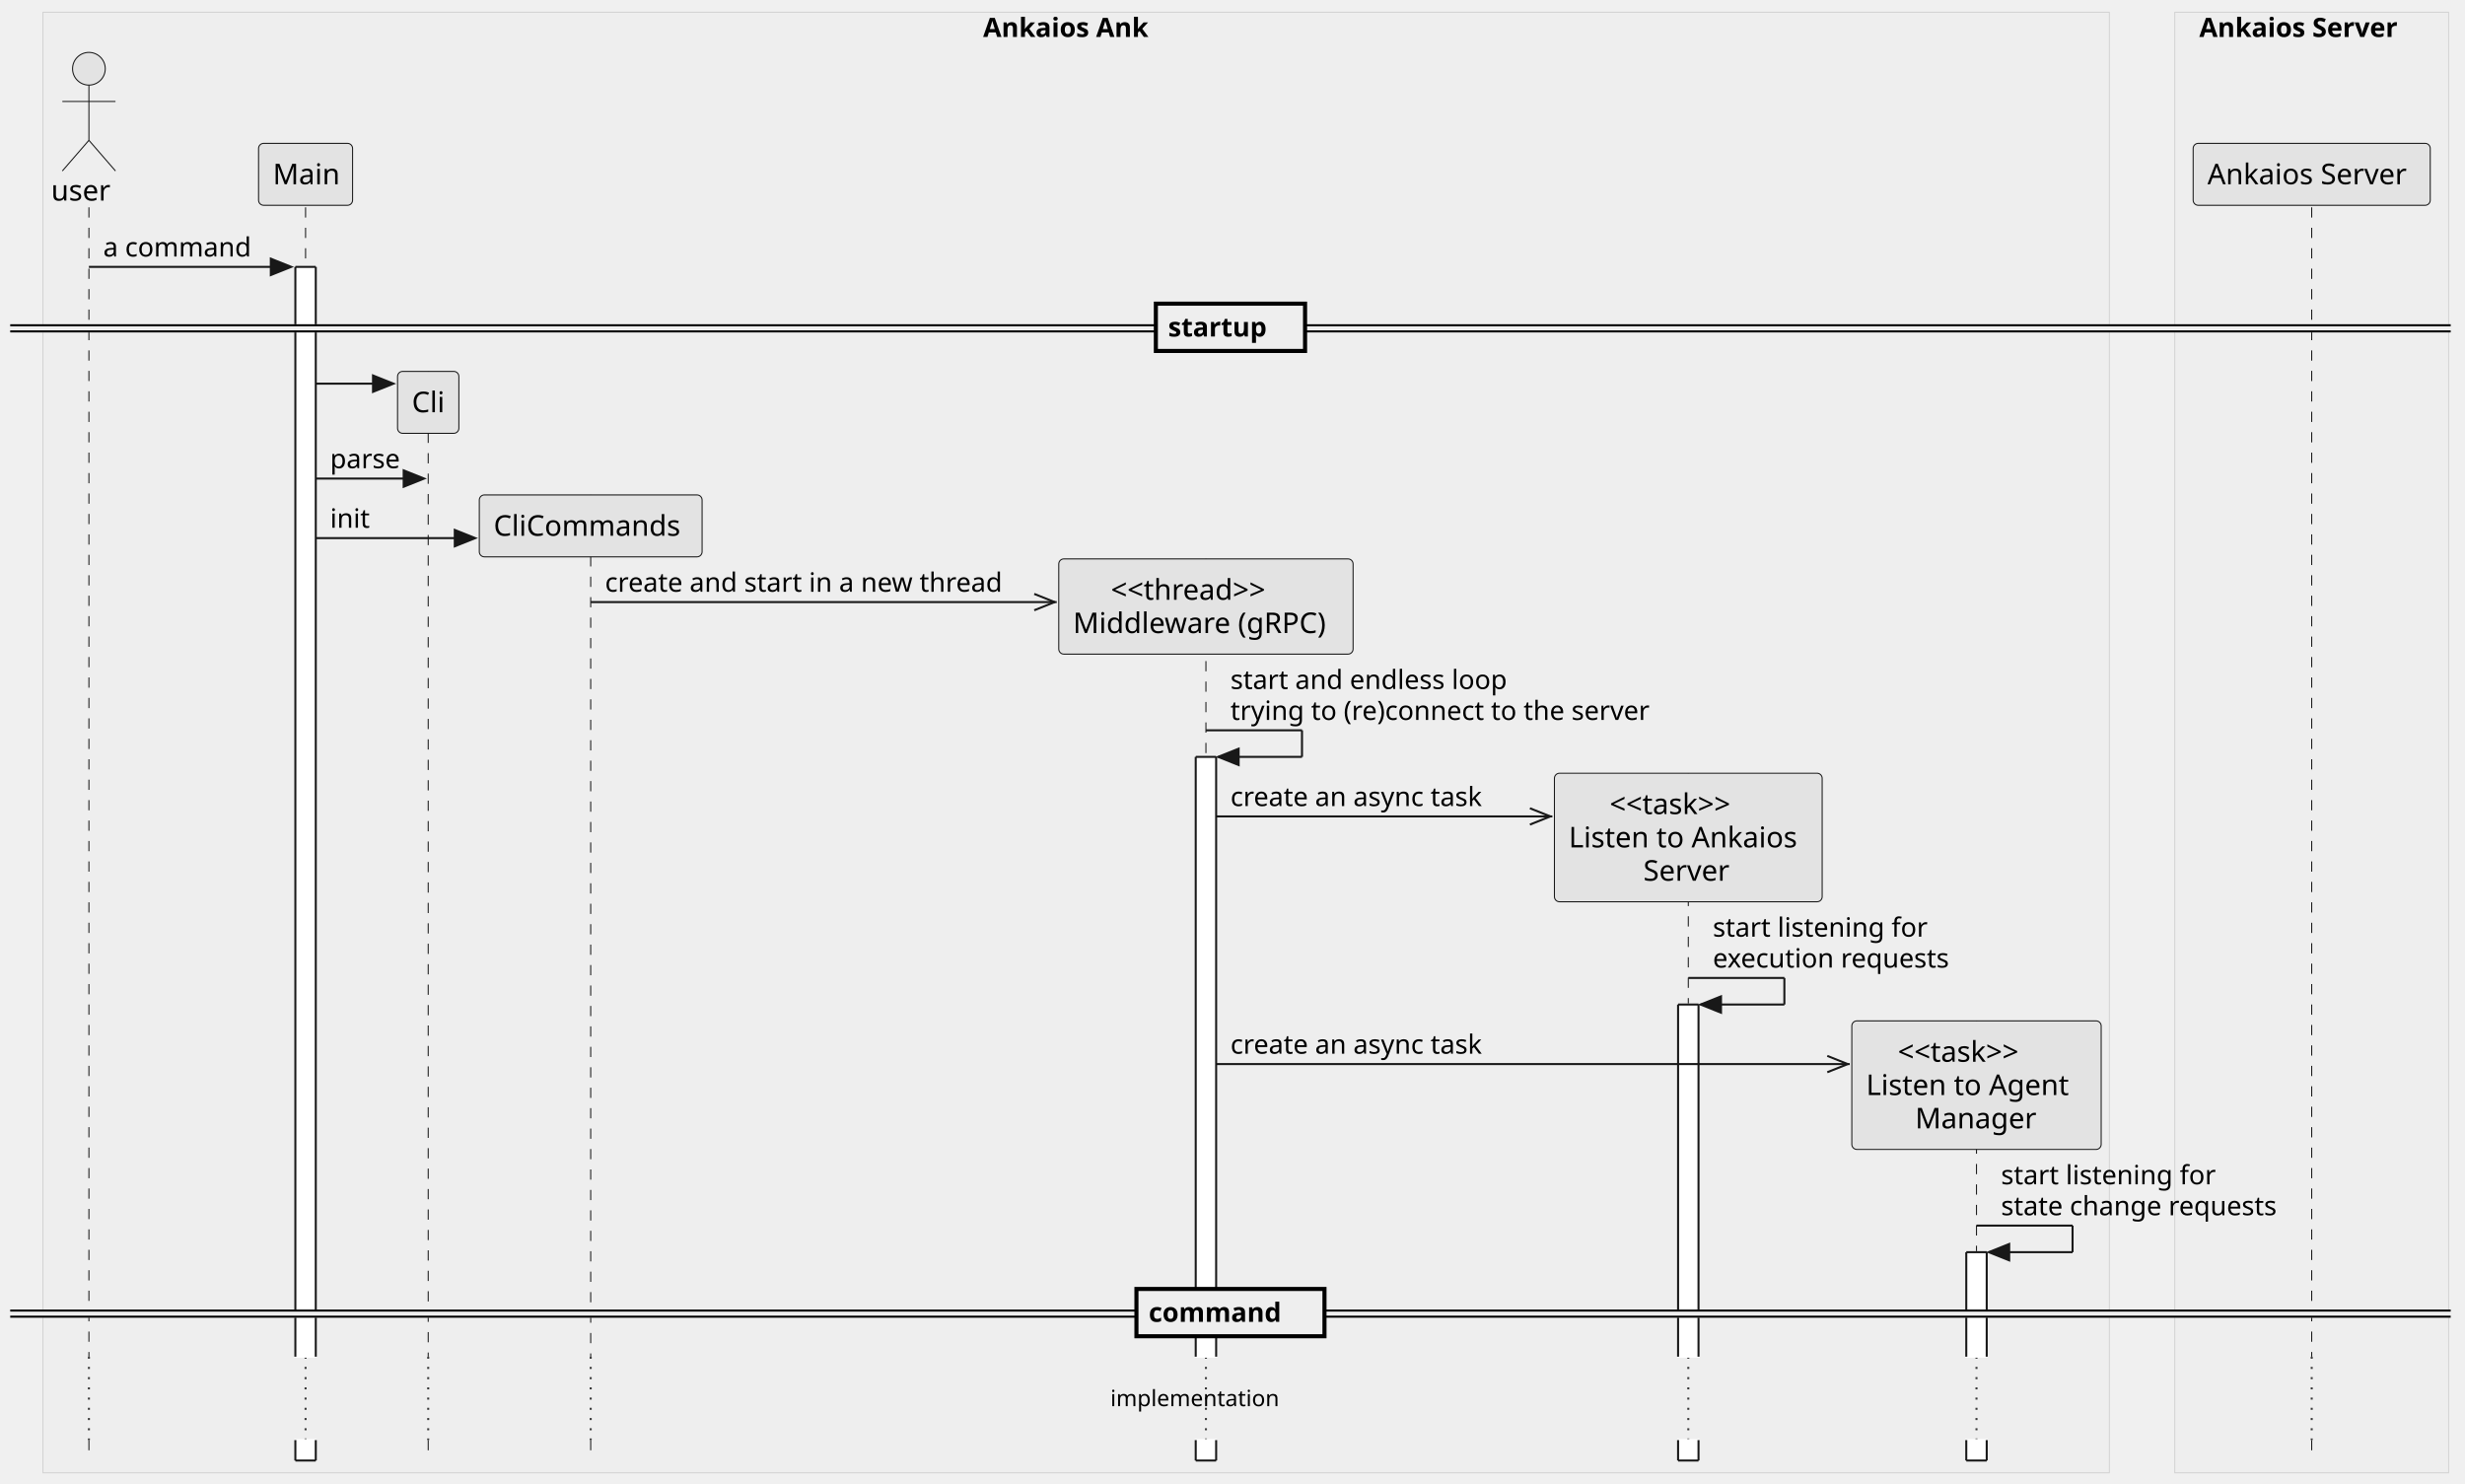
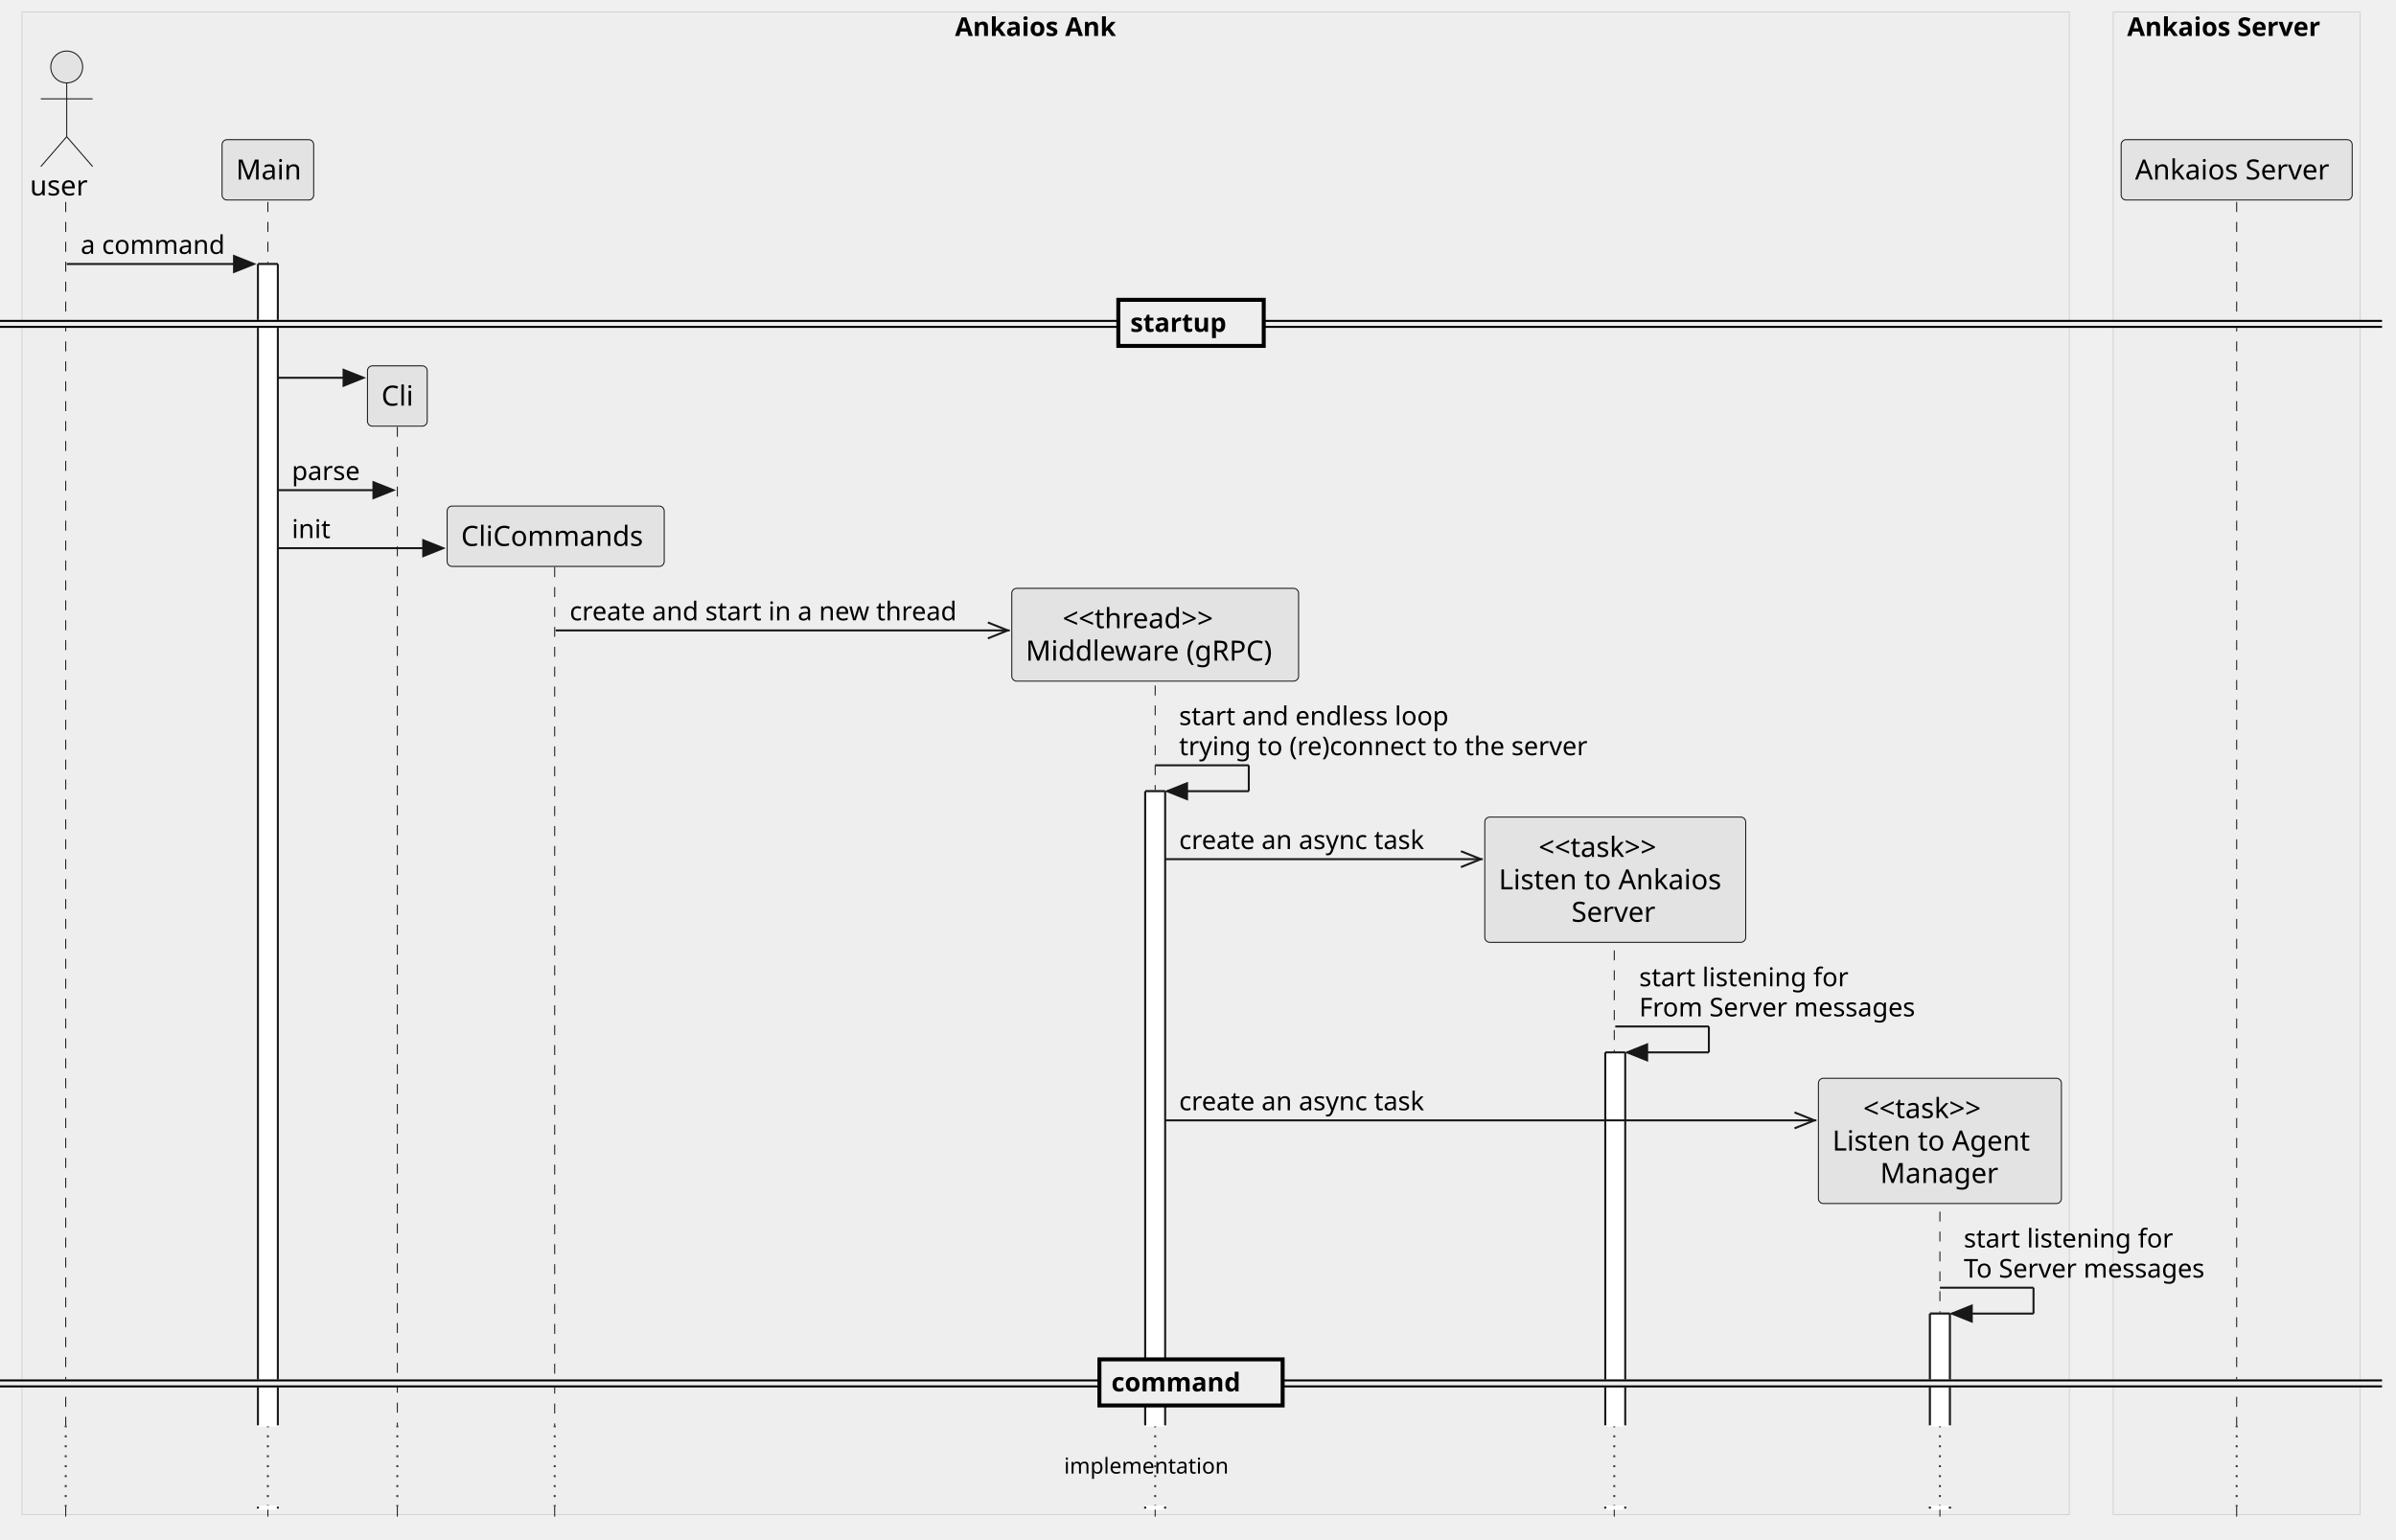
- <svg xmlns="http://www.w3.org/2000/svg" contentStyleType="text/css" height="726px" preserveAspectRatio="none" style="width:1206px;height:726px;background:#FFFFFF;" version="1.1" viewBox="0 0 1206 726" width="1206px" zoomAndPan="magnify">
+ <svg xmlns="http://www.w3.org/2000/svg" contentStyleType="text/css" height="773px" preserveAspectRatio="none" style="width:1203px;height:773px;background:#FFFFFF;" version="1.1" viewBox="0 0 1203 773" width="1203px" zoomAndPan="magnify">
  <defs />
  <g>
-     <rect fill="#EEEEEE" height="714.531" style="stroke:#D3D3D3;stroke-width:0.5;" width="1011" x="21" y="6" />
-     <text fill="#000000" font-family="sans-serif" font-size="13" font-weight="bold" lengthAdjust="spacing" textLength="91" x="481" y="18.067">Ankaios Ank</text>
-     <rect fill="#EEEEEE" height="714.531" style="stroke:#D3D3D3;stroke-width:0.5;" width="134" x="1064" y="6" />
-     <text fill="#000000" font-family="sans-serif" font-size="13" font-weight="bold" lengthAdjust="spacing" textLength="110" x="1076" y="18.067">Ankaios Server</text>
-     <line style="stroke:#181818;stroke-width:0.5;stroke-dasharray:5.0,5.0;" x1="43.5" x2="43.5" y1="101.43" y2="663.727" />
-     <line style="stroke:#383838;stroke-width:1.0;stroke-dasharray:1.0,4.0;" x1="43.5" x2="43.5" y1="663.727" y2="704.531" />
-     <line style="stroke:#181818;stroke-width:0.5;stroke-dasharray:5.0,5.0;" x1="43.5" x2="43.5" y1="704.531" y2="714.531" />
-     <line style="stroke:#181818;stroke-width:0.5;stroke-dasharray:5.0,5.0;" x1="149.5" x2="149.5" y1="101.43" y2="663.727" />
-     <line style="stroke:#383838;stroke-width:1.0;stroke-dasharray:1.0,4.0;" x1="149.5" x2="149.5" y1="663.727" y2="704.531" />
-     <line style="stroke:#181818;stroke-width:0.5;stroke-dasharray:5.0,5.0;" x1="149.5" x2="149.5" y1="704.531" y2="714.531" />
-     <rect fill="#FFFFFF" height="533.164" style="stroke:#FFFFFF;stroke-width:1.0;" width="10" x="144.5" y="130.562" />
-     <line style="stroke:#181818;stroke-width:1.0;" x1="144.5" x2="144.5" y1="130.562" y2="663.727" />
-     <line style="stroke:#181818;stroke-width:1.0;" x1="154.5" x2="154.5" y1="130.562" y2="663.727" />
-     <line style="stroke:#181818;stroke-width:1.0;" x1="144.5" x2="154.5" y1="130.562" y2="130.562" />
-     <rect fill="#FFFFFF" height="10" style="stroke:#FFFFFF;stroke-width:1.0;" width="10" x="144.5" y="704.531" />
-     <line style="stroke:#181818;stroke-width:1.0;" x1="144.5" x2="144.5" y1="704.531" y2="714.531" />
-     <line style="stroke:#181818;stroke-width:1.0;" x1="154.5" x2="154.5" y1="704.531" y2="714.531" />
-     <line style="stroke:#181818;stroke-width:1.0;" x1="144.5" x2="154.5" y1="714.531" y2="714.531" />
-     <line style="stroke:#181818;stroke-width:0.5;stroke-dasharray:5.0,5.0;" x1="209.5" x2="209.5" y1="181.695" y2="663.727" />
-     <line style="stroke:#383838;stroke-width:1.0;stroke-dasharray:1.0,4.0;" x1="209.5" x2="209.5" y1="663.727" y2="704.531" />
-     <line style="stroke:#181818;stroke-width:0.5;stroke-dasharray:5.0,5.0;" x1="209.5" x2="209.5" y1="704.531" y2="714.531" />
-     <line style="stroke:#181818;stroke-width:0.5;stroke-dasharray:5.0,5.0;" x1="289" x2="289" y1="242.125" y2="663.727" />
-     <line style="stroke:#383838;stroke-width:1.0;stroke-dasharray:1.0,4.0;" x1="289" x2="289" y1="663.727" y2="704.531" />
-     <line style="stroke:#181818;stroke-width:0.5;stroke-dasharray:5.0,5.0;" x1="289" x2="289" y1="704.531" y2="714.531" />
-     <line style="stroke:#181818;stroke-width:0.5;stroke-dasharray:5.0,5.0;" x1="590" x2="590" y1="273.422" y2="663.727" />
-     <line style="stroke:#383838;stroke-width:1.0;stroke-dasharray:1.0,4.0;" x1="590" x2="590" y1="663.727" y2="704.531" />
-     <line style="stroke:#181818;stroke-width:0.5;stroke-dasharray:5.0,5.0;" x1="590" x2="590" y1="704.531" y2="714.531" />
-     <rect fill="#FFFFFF" height="293.445" style="stroke:#FFFFFF;stroke-width:1.0;" width="10" x="585" y="370.281" />
-     <line style="stroke:#181818;stroke-width:1.0;" x1="585" x2="585" y1="370.281" y2="663.727" />
-     <line style="stroke:#181818;stroke-width:1.0;" x1="595" x2="595" y1="370.281" y2="663.727" />
-     <line style="stroke:#181818;stroke-width:1.0;" x1="585" x2="595" y1="370.281" y2="370.281" />
-     <rect fill="#FFFFFF" height="10" style="stroke:#FFFFFF;stroke-width:1.0;" width="10" x="585" y="704.531" />
-     <line style="stroke:#181818;stroke-width:1.0;" x1="585" x2="585" y1="704.531" y2="714.531" />
-     <line style="stroke:#181818;stroke-width:1.0;" x1="595" x2="595" y1="704.531" y2="714.531" />
-     <line style="stroke:#181818;stroke-width:1.0;" x1="585" x2="595" y1="714.531" y2="714.531" />
-     <line style="stroke:#181818;stroke-width:0.5;stroke-dasharray:5.0,5.0;" x1="826" x2="826" y1="378.281" y2="663.727" />
-     <line style="stroke:#383838;stroke-width:1.0;stroke-dasharray:1.0,4.0;" x1="826" x2="826" y1="663.727" y2="704.531" />
-     <line style="stroke:#181818;stroke-width:0.5;stroke-dasharray:5.0,5.0;" x1="826" x2="826" y1="704.531" y2="714.531" />
-     <rect fill="#FFFFFF" height="172.289" style="stroke:#FFFFFF;stroke-width:1.0;" width="10" x="821" y="491.438" />
-     <line style="stroke:#181818;stroke-width:1.0;" x1="821" x2="821" y1="491.438" y2="663.727" />
-     <line style="stroke:#181818;stroke-width:1.0;" x1="831" x2="831" y1="491.438" y2="663.727" />
-     <line style="stroke:#181818;stroke-width:1.0;" x1="821" x2="831" y1="491.438" y2="491.438" />
-     <rect fill="#FFFFFF" height="10" style="stroke:#FFFFFF;stroke-width:1.0;" width="10" x="821" y="704.531" />
-     <line style="stroke:#181818;stroke-width:1.0;" x1="821" x2="821" y1="704.531" y2="714.531" />
-     <line style="stroke:#181818;stroke-width:1.0;" x1="831" x2="831" y1="704.531" y2="714.531" />
-     <line style="stroke:#181818;stroke-width:1.0;" x1="821" x2="831" y1="714.531" y2="714.531" />
-     <line style="stroke:#181818;stroke-width:0.5;stroke-dasharray:5.0,5.0;" x1="967" x2="967" y1="499.438" y2="663.727" />
-     <line style="stroke:#383838;stroke-width:1.0;stroke-dasharray:1.0,4.0;" x1="967" x2="967" y1="663.727" y2="704.531" />
-     <line style="stroke:#181818;stroke-width:0.5;stroke-dasharray:5.0,5.0;" x1="967" x2="967" y1="704.531" y2="714.531" />
-     <rect fill="#FFFFFF" height="51.133" style="stroke:#FFFFFF;stroke-width:1.0;" width="10" x="962" y="612.594" />
-     <line style="stroke:#181818;stroke-width:1.0;" x1="962" x2="962" y1="612.594" y2="663.727" />
-     <line style="stroke:#181818;stroke-width:1.0;" x1="972" x2="972" y1="612.594" y2="663.727" />
-     <line style="stroke:#181818;stroke-width:1.0;" x1="962" x2="972" y1="612.594" y2="612.594" />
-     <rect fill="#FFFFFF" height="10" style="stroke:#FFFFFF;stroke-width:1.0;" width="10" x="962" y="704.531" />
-     <line style="stroke:#181818;stroke-width:1.0;" x1="962" x2="962" y1="704.531" y2="714.531" />
-     <line style="stroke:#181818;stroke-width:1.0;" x1="972" x2="972" y1="704.531" y2="714.531" />
-     <line style="stroke:#181818;stroke-width:1.0;" x1="962" x2="972" y1="714.531" y2="714.531" />
-     <line style="stroke:#181818;stroke-width:0.5;stroke-dasharray:5.0,5.0;" x1="1131" x2="1131" y1="101.43" y2="663.727" />
-     <line style="stroke:#383838;stroke-width:1.0;stroke-dasharray:1.0,4.0;" x1="1131" x2="1131" y1="663.727" y2="704.531" />
-     <line style="stroke:#181818;stroke-width:0.5;stroke-dasharray:5.0,5.0;" x1="1131" x2="1131" y1="704.531" y2="714.531" />
-     <text fill="#000000" font-family="sans-serif" font-size="14" lengthAdjust="spacing" textLength="31" x="25" y="98.128">user</text>
-     <ellipse cx="43.5" cy="33.633" fill="#E3E3E3" rx="8" ry="8" style="stroke:#181818;stroke-width:0.5;" />
-     <path d="M43.5,41.633 L43.5,68.633 M30.5,49.633 L56.5,49.633 M43.5,68.633 L30.5,83.633 M43.5,68.633 L56.5,83.633 " fill="none" style="stroke:#181818;stroke-width:0.5;" />
-     <rect fill="#E3E3E3" height="30.297" rx="2.5" ry="2.5" style="stroke:#181818;stroke-width:0.5;" width="46" x="126.5" y="70.133" />
-     <text fill="#000000" font-family="sans-serif" font-size="14" lengthAdjust="spacing" textLength="32" x="133.5" y="90.128">Main</text>
-     <rect fill="#E3E3E3" height="30.297" rx="2.5" ry="2.5" style="stroke:#181818;stroke-width:0.5;" width="116" x="1073" y="70.133" />
-     <text fill="#000000" font-family="sans-serif" font-size="14" lengthAdjust="spacing" textLength="102" x="1080" y="90.128">Ankaios Server</text>
-     <polygon fill="#181818" points="132.5,126.562,142.5,130.562,132.5,134.562" style="stroke:#181818;stroke-width:1.0;" />
-     <line style="stroke:#181818;stroke-width:1.0;" x1="43.5" x2="138.5" y1="130.562" y2="130.562" />
-     <text fill="#000000" font-family="sans-serif" font-size="13" lengthAdjust="spacing" textLength="77" x="50.5" y="125.497">a command</text>
-     <rect fill="#EEEEEE" height="3" style="stroke:#EEEEEE;stroke-width:1.0;" width="1194" x="5" y="159.129" />
-     <line style="stroke:#000000;stroke-width:1.0;" x1="5" x2="1199" y1="159.129" y2="159.129" />
-     <line style="stroke:#000000;stroke-width:1.0;" x1="5" x2="1199" y1="162.129" y2="162.129" />
-     <rect fill="#EEEEEE" height="23.133" style="stroke:#000000;stroke-width:2.0;" width="73" x="565.5" y="148.562" />
-     <text fill="#000000" font-family="sans-serif" font-size="13" font-weight="bold" lengthAdjust="spacing" textLength="54" x="571.5" y="164.629">startup</text>
-     <rect fill="#E3E3E3" height="30.297" rx="2.5" ry="2.5" style="stroke:#181818;stroke-width:0.5;" width="30" x="194.5" y="181.695" />
-     <text fill="#000000" font-family="sans-serif" font-size="14" lengthAdjust="spacing" textLength="16" x="201.5" y="201.69">Cli</text>
-     <polygon fill="#181818" points="182.5,183.695,192.5,187.695,182.5,191.695" style="stroke:#181818;stroke-width:1.0;" />
-     <line style="stroke:#181818;stroke-width:1.0;" x1="154.5" x2="188.5" y1="187.695" y2="187.695" />
-     <polygon fill="#181818" points="197.5,230.125,207.5,234.125,197.5,238.125" style="stroke:#181818;stroke-width:1.0;" />
-     <line style="stroke:#181818;stroke-width:1.0;" x1="154.5" x2="203.5" y1="234.125" y2="234.125" />
-     <text fill="#000000" font-family="sans-serif" font-size="13" lengthAdjust="spacing" textLength="36" x="161.5" y="229.059">parse</text>
-     <rect fill="#E3E3E3" height="30.297" rx="2.5" ry="2.5" style="stroke:#181818;stroke-width:0.5;" width="109" x="234.5" y="242.125" />
-     <text fill="#000000" font-family="sans-serif" font-size="14" lengthAdjust="spacing" textLength="95" x="241.5" y="262.12">CliCommands</text>
-     <polygon fill="#181818" points="222.5,259.258,232.5,263.258,222.5,267.258" style="stroke:#181818;stroke-width:1.0;" />
-     <line style="stroke:#181818;stroke-width:1.0;" x1="154.5" x2="228.5" y1="263.258" y2="263.258" />
-     <text fill="#000000" font-family="sans-serif" font-size="13" lengthAdjust="spacing" textLength="19" x="161.5" y="258.192">init</text>
-     <rect fill="#E3E3E3" height="46.594" rx="2.5" ry="2.5" style="stroke:#181818;stroke-width:0.5;" width="144" x="518" y="273.422" />
-     <text fill="#000000" font-family="sans-serif" font-size="14" lengthAdjust="spacing" textLength="93" x="543.5" y="293.417">&lt;&lt;thread&gt;&gt;</text>
-     <text fill="#000000" font-family="sans-serif" font-size="14" lengthAdjust="spacing" textLength="130" x="525" y="309.714">Middleware (gRPC)</text>
-     <line style="stroke:#181818;stroke-width:1.0;" x1="516" x2="506" y1="294.555" y2="290.555" />
-     <line style="stroke:#181818;stroke-width:1.0;" x1="516" x2="506" y1="294.555" y2="298.555" />
-     <line style="stroke:#181818;stroke-width:1.0;" x1="289" x2="517" y1="294.555" y2="294.555" />
-     <text fill="#000000" font-family="sans-serif" font-size="13" lengthAdjust="spacing" textLength="205" x="296" y="289.489">create and start in a new thread</text>
-     <line style="stroke:#181818;stroke-width:1.0;" x1="590" x2="637" y1="357.281" y2="357.281" />
-     <line style="stroke:#181818;stroke-width:1.0;" x1="637" x2="637" y1="357.281" y2="370.281" />
-     <line style="stroke:#181818;stroke-width:1.0;" x1="596" x2="637" y1="370.281" y2="370.281" />
-     <polygon fill="#181818" points="606,366.281,596,370.281,606,374.281" style="stroke:#181818;stroke-width:1.0;" />
-     <text fill="#000000" font-family="sans-serif" font-size="13" lengthAdjust="spacing" textLength="142" x="602" y="337.082">start and endless loop</text>
-     <text fill="#000000" font-family="sans-serif" font-size="13" lengthAdjust="spacing" textLength="217" x="602" y="352.215">trying to (re)connect to the server</text>
-     <rect fill="#E3E3E3" height="62.891" rx="2.5" ry="2.5" style="stroke:#181818;stroke-width:0.5;" width="131" x="760.5" y="378.281" />
-     <text fill="#000000" font-family="sans-serif" font-size="14" lengthAdjust="spacing" textLength="77" x="787.5" y="398.276">&lt;&lt;task&gt;&gt;</text>
-     <text fill="#000000" font-family="sans-serif" font-size="14" lengthAdjust="spacing" textLength="117" x="767.5" y="414.573">Listen to Ankaios</text>
-     <text fill="#000000" font-family="sans-serif" font-size="14" lengthAdjust="spacing" textLength="44" x="804" y="430.87">Server</text>
-     <line style="stroke:#181818;stroke-width:1.0;" x1="758.5" x2="748.5" y1="399.414" y2="395.414" />
-     <line style="stroke:#181818;stroke-width:1.0;" x1="758.5" x2="748.5" y1="399.414" y2="403.414" />
-     <line style="stroke:#181818;stroke-width:1.0;" x1="595" x2="759.5" y1="399.414" y2="399.414" />
-     <text fill="#000000" font-family="sans-serif" font-size="13" lengthAdjust="spacing" textLength="133" x="602" y="394.348">create an async task</text>
-     <line style="stroke:#181818;stroke-width:1.0;" x1="826" x2="873" y1="478.438" y2="478.438" />
-     <line style="stroke:#181818;stroke-width:1.0;" x1="873" x2="873" y1="478.438" y2="491.438" />
-     <line style="stroke:#181818;stroke-width:1.0;" x1="832" x2="873" y1="491.438" y2="491.438" />
-     <polygon fill="#181818" points="842,487.438,832,491.438,842,495.438" style="stroke:#181818;stroke-width:1.0;" />
-     <text fill="#000000" font-family="sans-serif" font-size="13" lengthAdjust="spacing" textLength="108" x="838" y="458.239">start listening for</text>
-     <text fill="#000000" font-family="sans-serif" font-size="13" lengthAdjust="spacing" textLength="122" x="838" y="473.372">execution requests</text>
-     <rect fill="#E3E3E3" height="62.891" rx="2.5" ry="2.5" style="stroke:#181818;stroke-width:0.5;" width="122" x="906" y="499.438" />
-     <text fill="#000000" font-family="sans-serif" font-size="14" lengthAdjust="spacing" textLength="77" x="928.5" y="519.433">&lt;&lt;task&gt;&gt;</text>
-     <text fill="#000000" font-family="sans-serif" font-size="14" lengthAdjust="spacing" textLength="104" x="913" y="535.73">Listen to Agent</text>
-     <text fill="#000000" font-family="sans-serif" font-size="14" lengthAdjust="spacing" textLength="60" x="937" y="552.026">Manager</text>
-     <line style="stroke:#181818;stroke-width:1.0;" x1="904" x2="894" y1="520.57" y2="516.57" />
-     <line style="stroke:#181818;stroke-width:1.0;" x1="904" x2="894" y1="520.57" y2="524.57" />
-     <line style="stroke:#181818;stroke-width:1.0;" x1="595" x2="905" y1="520.57" y2="520.57" />
-     <text fill="#000000" font-family="sans-serif" font-size="13" lengthAdjust="spacing" textLength="133" x="602" y="515.504">create an async task</text>
-     <line style="stroke:#181818;stroke-width:1.0;" x1="967" x2="1014" y1="599.594" y2="599.594" />
-     <line style="stroke:#181818;stroke-width:1.0;" x1="1014" x2="1014" y1="599.594" y2="612.594" />
-     <line style="stroke:#181818;stroke-width:1.0;" x1="973" x2="1014" y1="612.594" y2="612.594" />
-     <polygon fill="#181818" points="983,608.594,973,612.594,983,616.594" style="stroke:#181818;stroke-width:1.0;" />
-     <text fill="#000000" font-family="sans-serif" font-size="13" lengthAdjust="spacing" textLength="108" x="979" y="579.395">start listening for</text>
-     <text fill="#000000" font-family="sans-serif" font-size="13" lengthAdjust="spacing" textLength="144" x="979" y="594.528">state change requests</text>
-     <rect fill="#EEEEEE" height="3" style="stroke:#EEEEEE;stroke-width:1.0;" width="1194" x="5" y="641.16" />
-     <line style="stroke:#000000;stroke-width:1.0;" x1="5" x2="1199" y1="641.16" y2="641.16" />
-     <line style="stroke:#000000;stroke-width:1.0;" x1="5" x2="1199" y1="644.16" y2="644.16" />
-     <rect fill="#EEEEEE" height="23.133" style="stroke:#000000;stroke-width:2.0;" width="92" x="556" y="630.594" />
-     <text fill="#000000" font-family="sans-serif" font-size="13" font-weight="bold" lengthAdjust="spacing" textLength="73" x="562" y="646.661">command</text>
-     <text fill="#000000" font-family="sans-serif" font-size="11" lengthAdjust="spacing" textLength="88" x="543.25" y="687.937">implementation</text>
+     <rect fill="#EEEEEE" height="754.531" style="stroke:#D3D3D3;stroke-width:0.5;" width="1028" x="11" y="6" />
+     <text fill="#000000" font-family="sans-serif" font-size="13" font-weight="bold" lengthAdjust="spacing" textLength="91" x="479.5" y="18.067">Ankaios Ank</text>
+     <rect fill="#EEEEEE" height="754.531" style="stroke:#D3D3D3;stroke-width:0.5;" width="124" x="1061" y="6" />
+     <text fill="#000000" font-family="sans-serif" font-size="13" font-weight="bold" lengthAdjust="spacing" textLength="110" x="1068" y="18.067">Ankaios Server</text>
+     <rect fill="#FFFFFF" height="583.164" style="stroke:#FFFFFF;stroke-width:1.0;" width="10" x="129.5" y="132.562" />
+     <line style="stroke:#181818;stroke-width:1.0;" x1="129.5" x2="129.5" y1="132.562" y2="715.727" />
+     <line style="stroke:#181818;stroke-width:1.0;" x1="139.5" x2="139.5" y1="132.562" y2="715.727" />
+     <line style="stroke:#181818;stroke-width:1.0;" x1="129.5" x2="139.5" y1="132.562" y2="132.562" />
+     <rect fill="#FFFFFF" height="1" style="stroke:#FFFFFF;stroke-width:1.0;" width="10" x="129.5" y="756.531" />
+     <line style="stroke:#181818;stroke-width:1.0;" x1="129.5" x2="129.5" y1="756.531" y2="757.531" />
+     <line style="stroke:#181818;stroke-width:1.0;" x1="139.5" x2="139.5" y1="756.531" y2="757.531" />
+     <rect fill="#FFFFFF" height="318.445" style="stroke:#FFFFFF;stroke-width:1.0;" width="10" x="575" y="397.281" />
+     <line style="stroke:#181818;stroke-width:1.0;" x1="575" x2="575" y1="397.281" y2="715.727" />
+     <line style="stroke:#181818;stroke-width:1.0;" x1="585" x2="585" y1="397.281" y2="715.727" />
+     <line style="stroke:#181818;stroke-width:1.0;" x1="575" x2="585" y1="397.281" y2="397.281" />
+     <rect fill="#FFFFFF" height="1" style="stroke:#FFFFFF;stroke-width:1.0;" width="10" x="575" y="756.531" />
+     <line style="stroke:#181818;stroke-width:1.0;" x1="575" x2="575" y1="756.531" y2="757.531" />
+     <line style="stroke:#181818;stroke-width:1.0;" x1="585" x2="585" y1="756.531" y2="757.531" />
+     <rect fill="#FFFFFF" height="187.289" style="stroke:#FFFFFF;stroke-width:1.0;" width="10" x="806" y="528.438" />
+     <line style="stroke:#181818;stroke-width:1.0;" x1="806" x2="806" y1="528.438" y2="715.727" />
+     <line style="stroke:#181818;stroke-width:1.0;" x1="816" x2="816" y1="528.438" y2="715.727" />
+     <line style="stroke:#181818;stroke-width:1.0;" x1="806" x2="816" y1="528.438" y2="528.438" />
+     <rect fill="#FFFFFF" height="1" style="stroke:#FFFFFF;stroke-width:1.0;" width="10" x="806" y="756.531" />
+     <line style="stroke:#181818;stroke-width:1.0;" x1="806" x2="806" y1="756.531" y2="757.531" />
+     <line style="stroke:#181818;stroke-width:1.0;" x1="816" x2="816" y1="756.531" y2="757.531" />
+     <rect fill="#FFFFFF" height="56.133" style="stroke:#FFFFFF;stroke-width:1.0;" width="10" x="969" y="659.594" />
+     <line style="stroke:#181818;stroke-width:1.0;" x1="969" x2="969" y1="659.594" y2="715.727" />
+     <line style="stroke:#181818;stroke-width:1.0;" x1="979" x2="979" y1="659.594" y2="715.727" />
+     <line style="stroke:#181818;stroke-width:1.0;" x1="969" x2="979" y1="659.594" y2="659.594" />
+     <rect fill="#FFFFFF" height="1" style="stroke:#FFFFFF;stroke-width:1.0;" width="10" x="969" y="756.531" />
+     <line style="stroke:#181818;stroke-width:1.0;" x1="969" x2="969" y1="756.531" y2="757.531" />
+     <line style="stroke:#181818;stroke-width:1.0;" x1="979" x2="979" y1="756.531" y2="757.531" />
+     <line style="stroke:#181818;stroke-width:0.5;stroke-dasharray:5.0,5.0;" x1="33" x2="33" y1="101.43" y2="715.727" />
+     <line style="stroke:#383838;stroke-width:1.0;stroke-dasharray:1.0,4.0;" x1="33" x2="33" y1="715.727" y2="756.531" />
+     <line style="stroke:#181818;stroke-width:0.5;stroke-dasharray:5.0,5.0;" x1="33" x2="33" y1="756.531" y2="766.531" />
+     <line style="stroke:#181818;stroke-width:0.5;stroke-dasharray:5.0,5.0;" x1="134.5" x2="134.5" y1="101.43" y2="715.727" />
+     <line style="stroke:#383838;stroke-width:1.0;stroke-dasharray:1.0,4.0;" x1="134.5" x2="134.5" y1="715.727" y2="756.531" />
+     <line style="stroke:#181818;stroke-width:0.5;stroke-dasharray:5.0,5.0;" x1="134.5" x2="134.5" y1="756.531" y2="766.531" />
+     <line style="stroke:#181818;stroke-width:0.5;stroke-dasharray:5.0,5.0;" x1="199.5" x2="199.5" y1="214.344" y2="715.727" />
+     <line style="stroke:#383838;stroke-width:1.0;stroke-dasharray:1.0,4.0;" x1="199.5" x2="199.5" y1="715.727" y2="756.531" />
+     <line style="stroke:#181818;stroke-width:0.5;stroke-dasharray:5.0,5.0;" x1="199.5" x2="199.5" y1="756.531" y2="766.531" />
+     <line style="stroke:#181818;stroke-width:0.5;stroke-dasharray:5.0,5.0;" x1="278.5" x2="278.5" y1="284.773" y2="715.727" />
+     <line style="stroke:#383838;stroke-width:1.0;stroke-dasharray:1.0,4.0;" x1="278.5" x2="278.5" y1="715.727" y2="756.531" />
+     <line style="stroke:#181818;stroke-width:0.5;stroke-dasharray:5.0,5.0;" x1="278.5" x2="278.5" y1="756.531" y2="766.531" />
+     <line style="stroke:#181818;stroke-width:0.5;stroke-dasharray:5.0,5.0;" x1="580" x2="580" y1="334.219" y2="715.727" />
+     <line style="stroke:#383838;stroke-width:1.0;stroke-dasharray:1.0,4.0;" x1="580" x2="580" y1="715.727" y2="756.531" />
+     <line style="stroke:#181818;stroke-width:0.5;stroke-dasharray:5.0,5.0;" x1="580" x2="580" y1="756.531" y2="766.531" />
+     <line style="stroke:#181818;stroke-width:0.5;stroke-dasharray:5.0,5.0;" x1="810.5" x2="810.5" y1="457.227" y2="715.727" />
+     <line style="stroke:#383838;stroke-width:1.0;stroke-dasharray:1.0,4.0;" x1="810.5" x2="810.5" y1="715.727" y2="756.531" />
+     <line style="stroke:#181818;stroke-width:0.5;stroke-dasharray:5.0,5.0;" x1="810.5" x2="810.5" y1="756.531" y2="766.531" />
+     <line style="stroke:#181818;stroke-width:0.5;stroke-dasharray:5.0,5.0;" x1="974" x2="974" y1="588.383" y2="715.727" />
+     <line style="stroke:#383838;stroke-width:1.0;stroke-dasharray:1.0,4.0;" x1="974" x2="974" y1="715.727" y2="756.531" />
+     <line style="stroke:#181818;stroke-width:0.5;stroke-dasharray:5.0,5.0;" x1="974" x2="974" y1="756.531" y2="766.531" />
+     <line style="stroke:#181818;stroke-width:0.5;stroke-dasharray:5.0,5.0;" x1="1123" x2="1123" y1="101.43" y2="715.727" />
+     <line style="stroke:#383838;stroke-width:1.0;stroke-dasharray:1.0,4.0;" x1="1123" x2="1123" y1="715.727" y2="756.531" />
+     <line style="stroke:#181818;stroke-width:0.5;stroke-dasharray:5.0,5.0;" x1="1123" x2="1123" y1="756.531" y2="766.531" />
+     <text fill="#000000" font-family="sans-serif" font-size="14" lengthAdjust="spacing" textLength="31" x="15" y="98.128">user</text>
+     <ellipse cx="33.5" cy="33.633" fill="#E3E3E3" rx="8" ry="8" style="stroke:#181818;stroke-width:0.5;" />
+     <path d="M33.5,41.633 L33.5,68.633 M20.5,49.633 L46.5,49.633 M33.5,68.633 L20.5,83.633 M33.5,68.633 L46.5,83.633 " fill="none" style="stroke:#181818;stroke-width:0.5;" />
+     <rect fill="#E3E3E3" height="30.297" rx="2.5" ry="2.5" style="stroke:#181818;stroke-width:0.5;" width="46" x="111.5" y="70.133" />
+     <text fill="#000000" font-family="sans-serif" font-size="14" lengthAdjust="spacing" textLength="32" x="118.5" y="90.128">Main</text>
+     <rect fill="#E3E3E3" height="30.297" rx="2.5" ry="2.5" style="stroke:#181818;stroke-width:0.5;" width="116" x="1065" y="70.133" />
+     <text fill="#000000" font-family="sans-serif" font-size="14" lengthAdjust="spacing" textLength="102" x="1072" y="90.128">Ankaios Server</text>
+     <rect fill="#FFFFFF" height="583.164" style="stroke:#FFFFFF;stroke-width:1.0;" width="10" x="129.5" y="132.562" />
+     <line style="stroke:#181818;stroke-width:1.0;" x1="129.5" x2="129.5" y1="132.562" y2="715.727" />
+     <line style="stroke:#181818;stroke-width:1.0;" x1="139.5" x2="139.5" y1="132.562" y2="715.727" />
+     <line style="stroke:#181818;stroke-width:1.0;" x1="129.5" x2="139.5" y1="132.562" y2="132.562" />
+     <rect fill="#FFFFFF" height="1" style="stroke:#FFFFFF;stroke-width:1.0;" width="10" x="129.5" y="756.531" />
+     <line style="stroke:#181818;stroke-width:1.0;" x1="129.5" x2="129.5" y1="756.531" y2="757.531" />
+     <line style="stroke:#181818;stroke-width:1.0;" x1="139.5" x2="139.5" y1="756.531" y2="757.531" />
+     <rect fill="#FFFFFF" height="318.445" style="stroke:#FFFFFF;stroke-width:1.0;" width="10" x="575" y="397.281" />
+     <line style="stroke:#181818;stroke-width:1.0;" x1="575" x2="575" y1="397.281" y2="715.727" />
+     <line style="stroke:#181818;stroke-width:1.0;" x1="585" x2="585" y1="397.281" y2="715.727" />
+     <line style="stroke:#181818;stroke-width:1.0;" x1="575" x2="585" y1="397.281" y2="397.281" />
+     <rect fill="#FFFFFF" height="1" style="stroke:#FFFFFF;stroke-width:1.0;" width="10" x="575" y="756.531" />
+     <line style="stroke:#181818;stroke-width:1.0;" x1="575" x2="575" y1="756.531" y2="757.531" />
+     <line style="stroke:#181818;stroke-width:1.0;" x1="585" x2="585" y1="756.531" y2="757.531" />
+     <rect fill="#FFFFFF" height="187.289" style="stroke:#FFFFFF;stroke-width:1.0;" width="10" x="806" y="528.438" />
+     <line style="stroke:#181818;stroke-width:1.0;" x1="806" x2="806" y1="528.438" y2="715.727" />
+     <line style="stroke:#181818;stroke-width:1.0;" x1="816" x2="816" y1="528.438" y2="715.727" />
+     <line style="stroke:#181818;stroke-width:1.0;" x1="806" x2="816" y1="528.438" y2="528.438" />
+     <rect fill="#FFFFFF" height="1" style="stroke:#FFFFFF;stroke-width:1.0;" width="10" x="806" y="756.531" />
+     <line style="stroke:#181818;stroke-width:1.0;" x1="806" x2="806" y1="756.531" y2="757.531" />
+     <line style="stroke:#181818;stroke-width:1.0;" x1="816" x2="816" y1="756.531" y2="757.531" />
+     <rect fill="#FFFFFF" height="56.133" style="stroke:#FFFFFF;stroke-width:1.0;" width="10" x="969" y="659.594" />
+     <line style="stroke:#181818;stroke-width:1.0;" x1="969" x2="969" y1="659.594" y2="715.727" />
+     <line style="stroke:#181818;stroke-width:1.0;" x1="979" x2="979" y1="659.594" y2="715.727" />
+     <line style="stroke:#181818;stroke-width:1.0;" x1="969" x2="979" y1="659.594" y2="659.594" />
+     <rect fill="#FFFFFF" height="1" style="stroke:#FFFFFF;stroke-width:1.0;" width="10" x="969" y="756.531" />
+     <line style="stroke:#181818;stroke-width:1.0;" x1="969" x2="969" y1="756.531" y2="757.531" />
+     <line style="stroke:#181818;stroke-width:1.0;" x1="979" x2="979" y1="756.531" y2="757.531" />
+     <polygon fill="#181818" points="117.5,128.562,127.5,132.562,117.5,136.562" style="stroke:#181818;stroke-width:1.0;" />
+     <line style="stroke:#181818;stroke-width:1.0;" x1="33.5" x2="123.5" y1="132.562" y2="132.562" />
+     <text fill="#000000" font-family="sans-serif" font-size="13" lengthAdjust="spacing" textLength="77" x="40.5" y="127.497">a command</text>
+     <rect fill="#EEEEEE" height="3" style="stroke:#EEEEEE;stroke-width:1.0;" width="1196" x="0" y="161.129" />
+     <line style="stroke:#000000;stroke-width:1.0;" x1="0" x2="1196" y1="161.129" y2="161.129" />
+     <line style="stroke:#000000;stroke-width:1.0;" x1="0" x2="1196" y1="164.129" y2="164.129" />
+     <rect fill="#EEEEEE" height="23.133" style="stroke:#000000;stroke-width:2.0;" width="73" x="561.5" y="150.562" />
+     <text fill="#000000" font-family="sans-serif" font-size="13" font-weight="bold" lengthAdjust="spacing" textLength="54" x="567.5" y="166.629">startup</text>
+     <polygon fill="#181818" points="172.5,185.695,182.5,189.695,172.5,193.695" style="stroke:#181818;stroke-width:1.0;" />
+     <line style="stroke:#181818;stroke-width:1.0;" x1="139.5" x2="178.5" y1="189.695" y2="189.695" />
+     <rect fill="#E3E3E3" height="30.297" rx="2.5" ry="2.5" style="stroke:#181818;stroke-width:0.5;" width="30" x="184.5" y="183.695" />
+     <text fill="#000000" font-family="sans-serif" font-size="14" lengthAdjust="spacing" textLength="16" x="191.5" y="203.69">Cli</text>
+     <polygon fill="#181818" points="187.5,242.125,197.5,246.125,187.5,250.125" style="stroke:#181818;stroke-width:1.0;" />
+     <line style="stroke:#181818;stroke-width:1.0;" x1="139.5" x2="193.5" y1="246.125" y2="246.125" />
+     <text fill="#000000" font-family="sans-serif" font-size="13" lengthAdjust="spacing" textLength="36" x="146.5" y="241.059">parse</text>
+     <polygon fill="#181818" points="212.5,271.258,222.5,275.258,212.5,279.258" style="stroke:#181818;stroke-width:1.0;" />
+     <line style="stroke:#181818;stroke-width:1.0;" x1="139.5" x2="218.5" y1="275.258" y2="275.258" />
+     <text fill="#000000" font-family="sans-serif" font-size="13" lengthAdjust="spacing" textLength="19" x="146.5" y="270.192">init</text>
+     <rect fill="#E3E3E3" height="30.297" rx="2.5" ry="2.5" style="stroke:#181818;stroke-width:0.5;" width="109" x="224.5" y="254.125" />
+     <text fill="#000000" font-family="sans-serif" font-size="14" lengthAdjust="spacing" textLength="95" x="231.5" y="274.12">CliCommands</text>
+     <line style="stroke:#181818;stroke-width:1.0;" x1="506" x2="496" y1="316.555" y2="312.555" />
+     <line style="stroke:#181818;stroke-width:1.0;" x1="506" x2="496" y1="316.555" y2="320.555" />
+     <line style="stroke:#181818;stroke-width:1.0;" x1="279" x2="507" y1="316.555" y2="316.555" />
+     <text fill="#000000" font-family="sans-serif" font-size="13" lengthAdjust="spacing" textLength="205" x="286" y="311.489">create and start in a new thread</text>
+     <rect fill="#E3E3E3" height="46.594" rx="2.5" ry="2.5" style="stroke:#181818;stroke-width:0.5;" width="144" x="508" y="295.422" />
+     <text fill="#000000" font-family="sans-serif" font-size="14" lengthAdjust="spacing" textLength="93" x="533.5" y="315.417">&lt;&lt;thread&gt;&gt;</text>
+     <text fill="#000000" font-family="sans-serif" font-size="14" lengthAdjust="spacing" textLength="130" x="515" y="331.714">Middleware (gRPC)</text>
+     <line style="stroke:#181818;stroke-width:1.0;" x1="580" x2="627" y1="384.281" y2="384.281" />
+     <line style="stroke:#181818;stroke-width:1.0;" x1="627" x2="627" y1="384.281" y2="397.281" />
+     <line style="stroke:#181818;stroke-width:1.0;" x1="586" x2="627" y1="397.281" y2="397.281" />
+     <polygon fill="#181818" points="596,393.281,586,397.281,596,401.281" style="stroke:#181818;stroke-width:1.0;" />
+     <text fill="#000000" font-family="sans-serif" font-size="13" lengthAdjust="spacing" textLength="142" x="592" y="364.082">start and endless loop</text>
+     <text fill="#000000" font-family="sans-serif" font-size="13" lengthAdjust="spacing" textLength="217" x="592" y="379.215">trying to (re)connect to the server</text>
+     <line style="stroke:#181818;stroke-width:1.0;" x1="743.5" x2="733.5" y1="431.414" y2="427.414" />
+     <line style="stroke:#181818;stroke-width:1.0;" x1="743.5" x2="733.5" y1="431.414" y2="435.414" />
+     <line style="stroke:#181818;stroke-width:1.0;" x1="585" x2="744.5" y1="431.414" y2="431.414" />
+     <text fill="#000000" font-family="sans-serif" font-size="13" lengthAdjust="spacing" textLength="133" x="592" y="426.348">create an async task</text>
+     <rect fill="#E3E3E3" height="62.891" rx="2.5" ry="2.5" style="stroke:#181818;stroke-width:0.5;" width="131" x="745.5" y="410.281" />
+     <text fill="#000000" font-family="sans-serif" font-size="14" lengthAdjust="spacing" textLength="77" x="772.5" y="430.276">&lt;&lt;task&gt;&gt;</text>
+     <text fill="#000000" font-family="sans-serif" font-size="14" lengthAdjust="spacing" textLength="117" x="752.5" y="446.573">Listen to Ankaios</text>
+     <text fill="#000000" font-family="sans-serif" font-size="14" lengthAdjust="spacing" textLength="44" x="789" y="462.87">Server</text>
+     <line style="stroke:#181818;stroke-width:1.0;" x1="811" x2="858" y1="515.438" y2="515.438" />
+     <line style="stroke:#181818;stroke-width:1.0;" x1="858" x2="858" y1="515.438" y2="528.438" />
+     <line style="stroke:#181818;stroke-width:1.0;" x1="817" x2="858" y1="528.438" y2="528.438" />
+     <polygon fill="#181818" points="827,524.438,817,528.438,827,532.438" style="stroke:#181818;stroke-width:1.0;" />
+     <text fill="#000000" font-family="sans-serif" font-size="13" lengthAdjust="spacing" textLength="108" x="823" y="495.239">start listening for</text>
+     <text fill="#000000" font-family="sans-serif" font-size="13" lengthAdjust="spacing" textLength="149" x="823" y="510.372">From Server messages</text>
+     <line style="stroke:#181818;stroke-width:1.0;" x1="911" x2="901" y1="562.57" y2="558.57" />
+     <line style="stroke:#181818;stroke-width:1.0;" x1="911" x2="901" y1="562.57" y2="566.57" />
+     <line style="stroke:#181818;stroke-width:1.0;" x1="585" x2="912" y1="562.57" y2="562.57" />
+     <text fill="#000000" font-family="sans-serif" font-size="13" lengthAdjust="spacing" textLength="133" x="592" y="557.504">create an async task</text>
+     <rect fill="#E3E3E3" height="62.891" rx="2.5" ry="2.5" style="stroke:#181818;stroke-width:0.5;" width="122" x="913" y="541.438" />
+     <text fill="#000000" font-family="sans-serif" font-size="14" lengthAdjust="spacing" textLength="77" x="935.5" y="561.433">&lt;&lt;task&gt;&gt;</text>
+     <text fill="#000000" font-family="sans-serif" font-size="14" lengthAdjust="spacing" textLength="104" x="920" y="577.73">Listen to Agent</text>
+     <text fill="#000000" font-family="sans-serif" font-size="14" lengthAdjust="spacing" textLength="60" x="944" y="594.026">Manager</text>
+     <line style="stroke:#181818;stroke-width:1.0;" x1="974" x2="1021" y1="646.594" y2="646.594" />
+     <line style="stroke:#181818;stroke-width:1.0;" x1="1021" x2="1021" y1="646.594" y2="659.594" />
+     <line style="stroke:#181818;stroke-width:1.0;" x1="980" x2="1021" y1="659.594" y2="659.594" />
+     <polygon fill="#181818" points="990,655.594,980,659.594,990,663.594" style="stroke:#181818;stroke-width:1.0;" />
+     <text fill="#000000" font-family="sans-serif" font-size="13" lengthAdjust="spacing" textLength="108" x="986" y="626.395">start listening for</text>
+     <text fill="#000000" font-family="sans-serif" font-size="13" lengthAdjust="spacing" textLength="131" x="986" y="641.528">To Server messages</text>
+     <rect fill="#EEEEEE" height="3" style="stroke:#EEEEEE;stroke-width:1.0;" width="1196" x="0" y="693.16" />
+     <line style="stroke:#000000;stroke-width:1.0;" x1="0" x2="1196" y1="693.16" y2="693.16" />
+     <line style="stroke:#000000;stroke-width:1.0;" x1="0" x2="1196" y1="696.16" y2="696.16" />
+     <rect fill="#EEEEEE" height="23.133" style="stroke:#000000;stroke-width:2.0;" width="92" x="552" y="682.594" />
+     <text fill="#000000" font-family="sans-serif" font-size="13" font-weight="bold" lengthAdjust="spacing" textLength="73" x="558" y="698.661">command</text>
+     <text fill="#000000" font-family="sans-serif" font-size="11" lengthAdjust="spacing" textLength="88" x="534.25" y="739.937">implementation</text>
  </g>
</svg>
